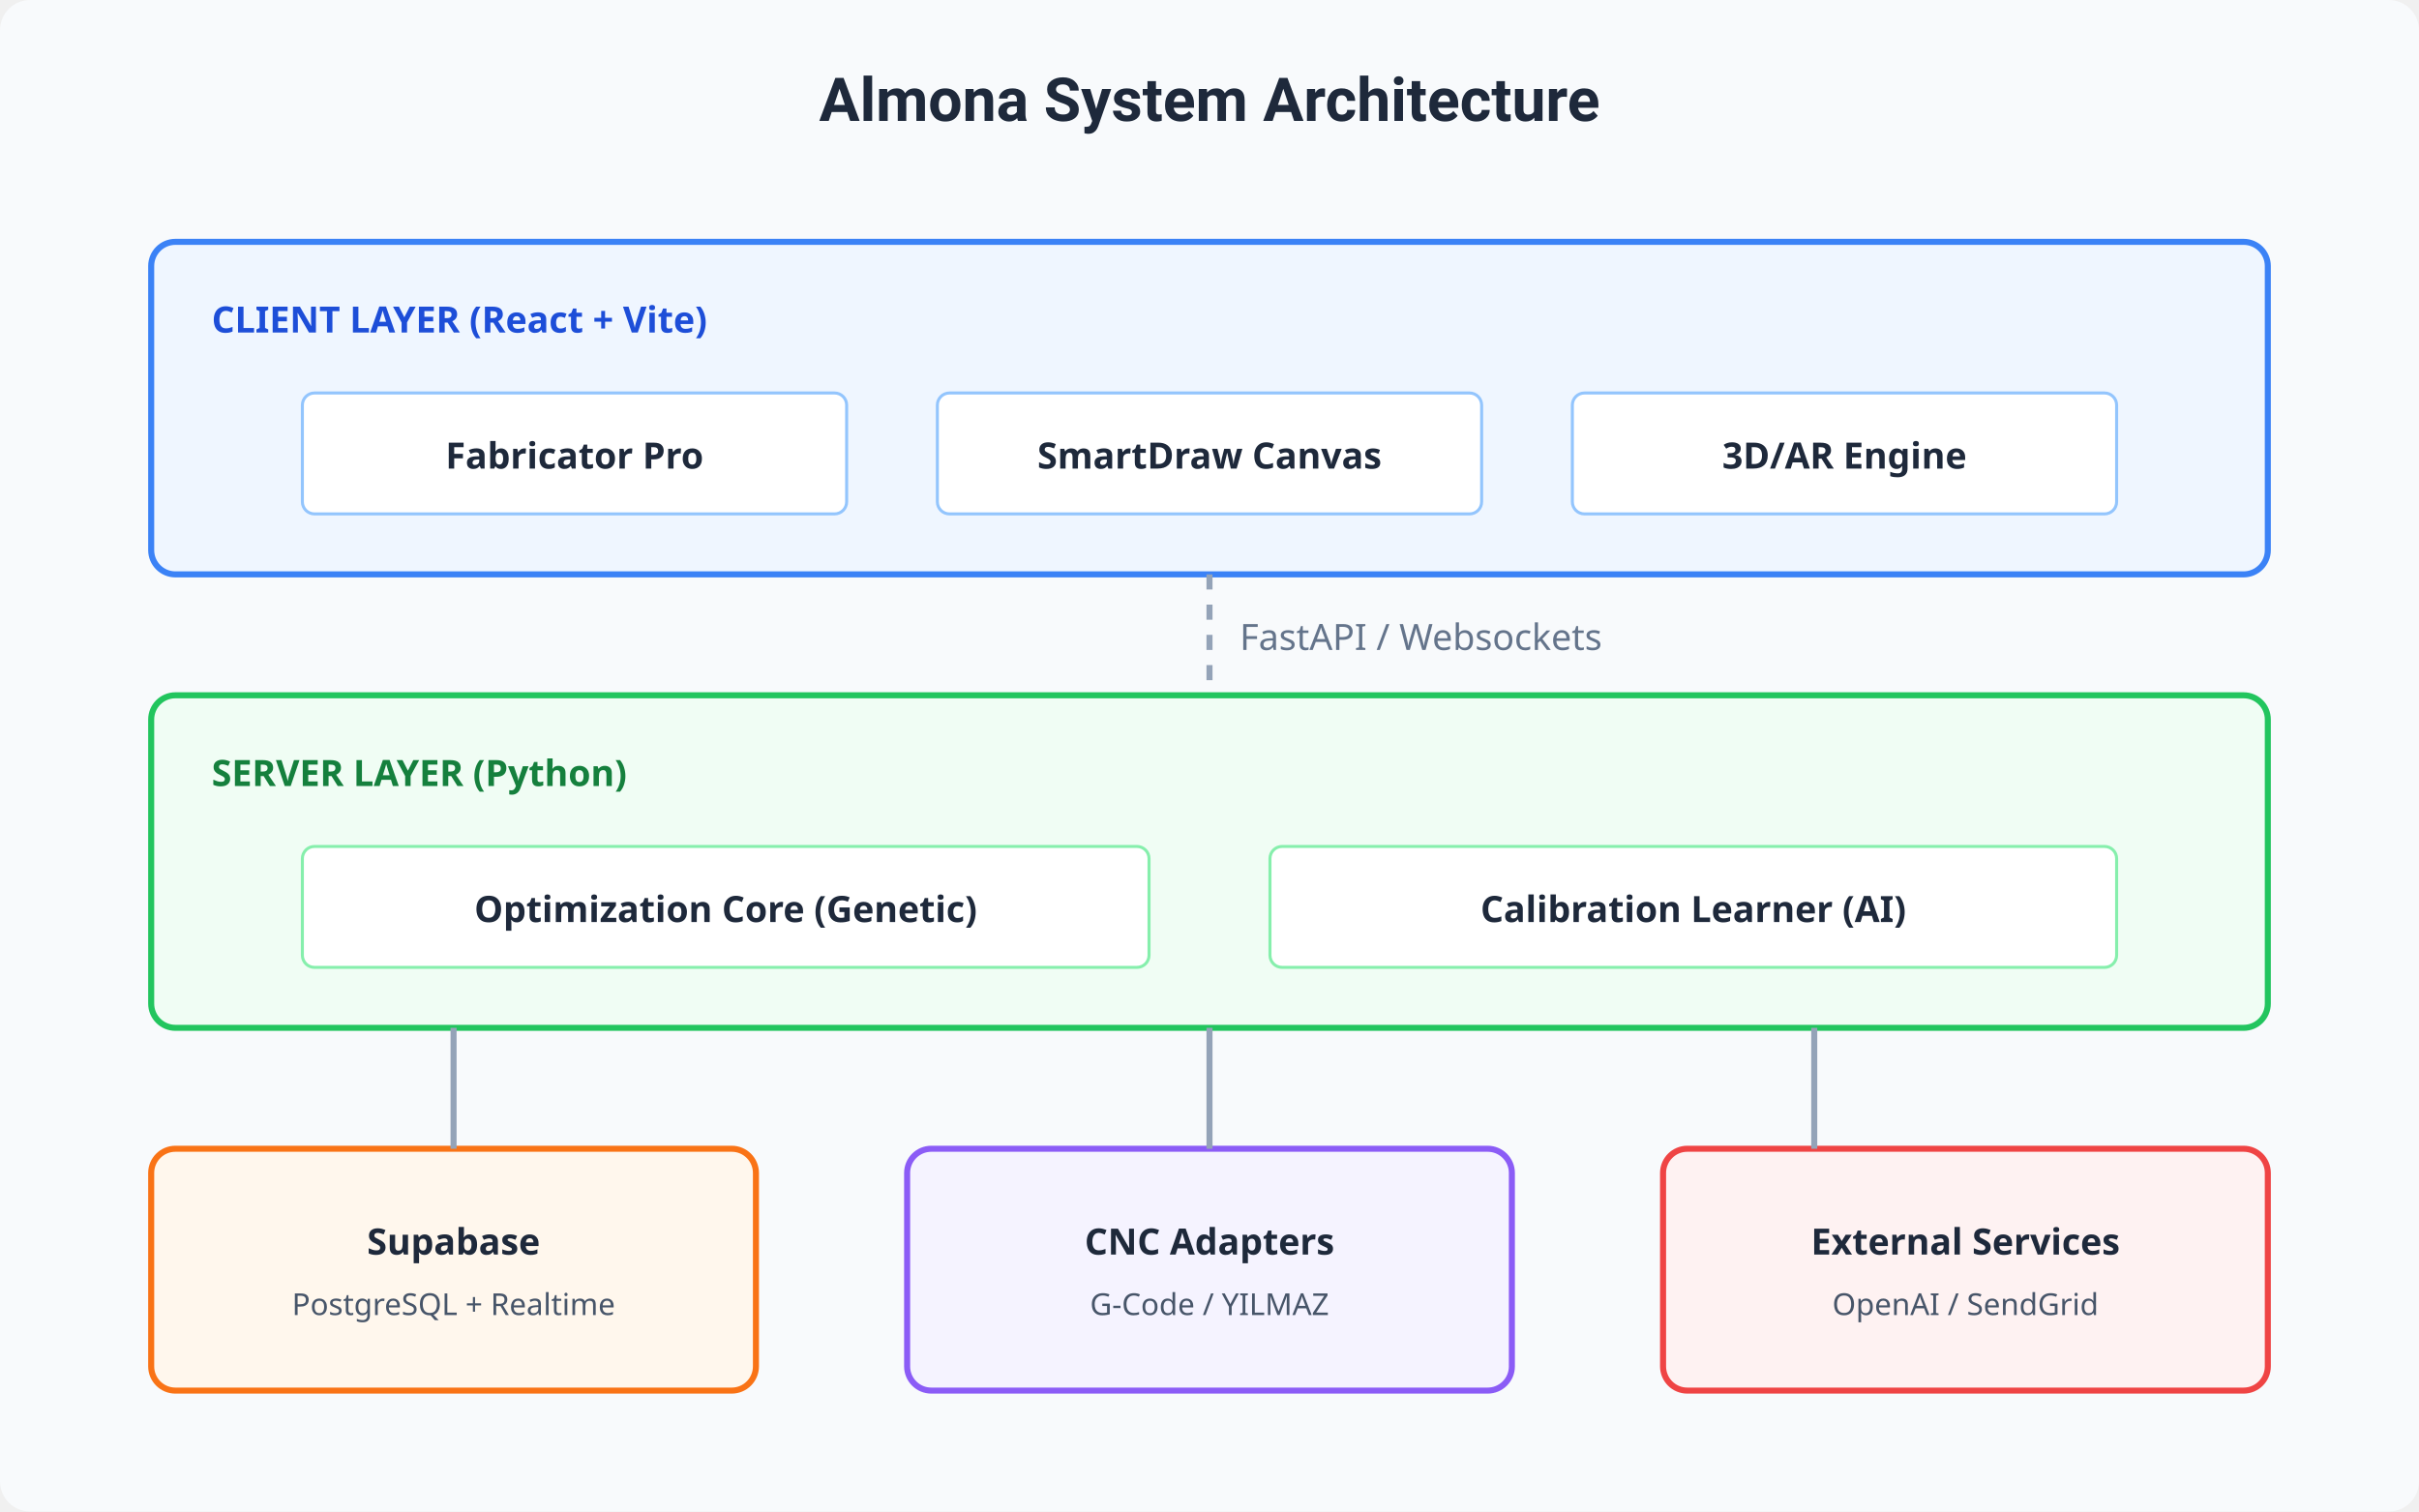
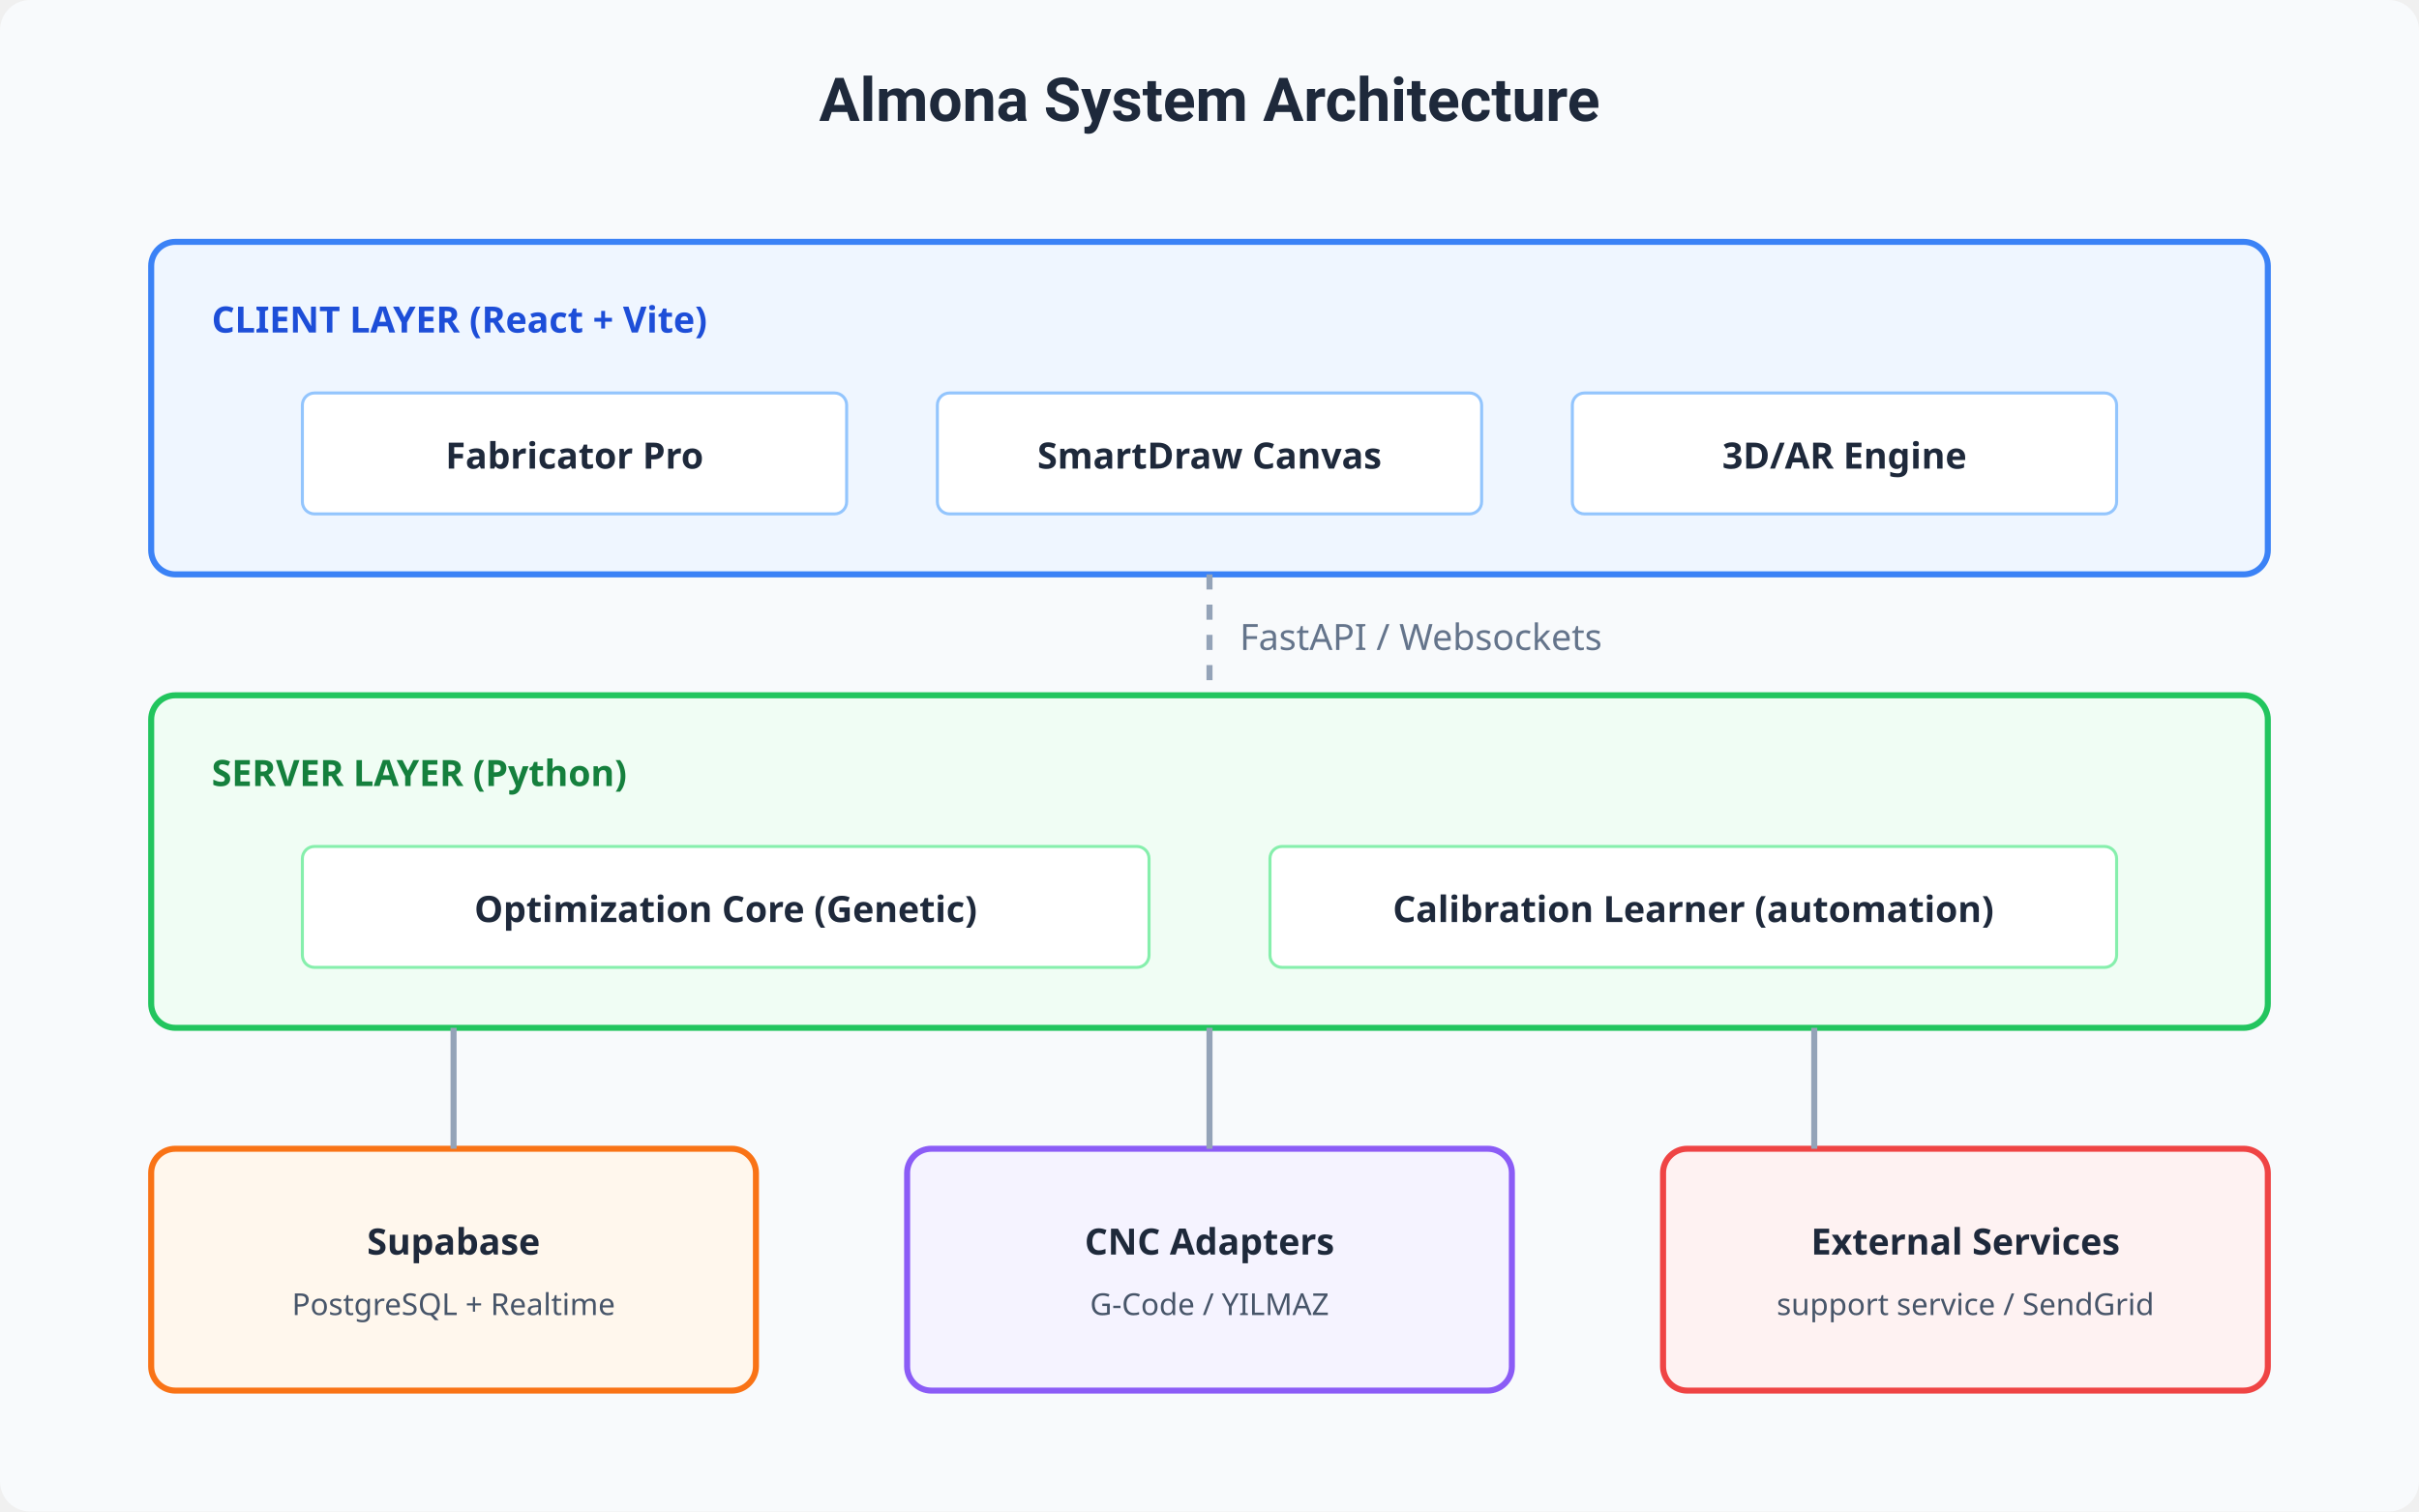
<svg xmlns="http://www.w3.org/2000/svg" viewBox="0 0 800 500">
  <style>
        .title { font-family: -apple-system, BlinkMacSystemFont, 'Segoe UI', Roboto, sans-serif; font-weight: bold; font-size: 20px; fill: #1e293b; }
        .subtitle { font-family: sans-serif; font-size: 12px; fill: #64748b; }
        .box-text { font-family: sans-serif; font-size: 12px; font-weight: 600; fill: #1e293b; text-anchor: middle; }
        .box-sub { font-family: sans-serif; font-size: 10px; fill: #475569; text-anchor: middle; }
        .path { fill: none; stroke: #94a3b8; stroke-width: 2; }
    </style>
  <rect width="100%" height="100%" fill="#f8fafc" rx="10" />
  <text x="400" y="40" class="title" text-anchor="middle">Almona System Architecture</text>
  <g transform="translate(50, 80)">
    <rect width="700" height="110" fill="#eff6ff" stroke="#3b82f6" stroke-width="2" rx="8" />
    <text x="20" y="30" font-family="sans-serif" font-weight="bold" fill="#1d4ed8">CLIENT LAYER (React + Vite)</text>
    <g transform="translate(50, 50)">
      <rect width="180" height="40" fill="white" stroke="#93c5fd" rx="4" />
      <text x="90" y="25" class="box-text">Fabricator Pro</text>
    </g>
    <g transform="translate(260, 50)">
      <rect width="180" height="40" fill="white" stroke="#93c5fd" rx="4" />
      <text x="90" y="25" class="box-text">SmartDraw Canvas</text>
    </g>
    <g transform="translate(470, 50)">
      <rect width="180" height="40" fill="white" stroke="#93c5fd" rx="4" />
      <text x="90" y="25" class="box-text">3D/AR Engine</text>
    </g>
  </g>
  <path d="M400 190 L400 230" class="path" stroke-dasharray="5,5" />
  <text x="410" y="215" class="subtitle">FastAPI / Websockets</text>
  <g transform="translate(50, 230)">
    <rect width="700" height="110" fill="#f0fdf4" stroke="#22c55e" stroke-width="2" rx="8" />
    <text x="20" y="30" font-family="sans-serif" font-weight="bold" fill="#15803d">SERVER LAYER (Python)</text>
    <g transform="translate(50, 50)">
      <rect width="280" height="40" fill="white" stroke="#86efac" rx="4" />
      <text x="140" y="25" class="box-text">Optimization Core (Genetic)</text>
    </g>
    <g transform="translate(370, 50)">
      <rect width="280" height="40" fill="white" stroke="#86efac" rx="4" />
-       <text x="140" y="25" class="box-text">Calibration Learner (AI)</text>
+       <text x="140" y="25" class="box-text">Calibration Learner (automation)</text>
    </g>
  </g>
  <g transform="translate(50, 380)">
    <g transform="translate(0, 0)">
      <rect width="200" height="80" fill="#fff7ed" stroke="#f97316" stroke-width="2" rx="8" />
      <text x="100" y="35" class="box-text" fill="#c2410c">Supabase</text>
      <text x="100" y="55" class="box-sub">PostgreSQL + Realtime</text>
    </g>
    <g transform="translate(250, 0)">
      <rect width="200" height="80" fill="#f5f3ff" stroke="#8b5cf6" stroke-width="2" rx="8" />
      <text x="100" y="35" class="box-text" fill="#6d28d9">CNC Adapters</text>
      <text x="100" y="55" class="box-sub">G-Code / YILMAZ</text>
    </g>
    <g transform="translate(500, 0)">
      <rect width="200" height="80" fill="#fef2f2" stroke="#ef4444" stroke-width="2" rx="8" />
      <text x="100" y="35" class="box-text" fill="#b91c1c">External Services</text>
-       <text x="100" y="55" class="box-sub">OpenAI / SendGrid</text>
+       <text x="100" y="55" class="box-sub">support service / SendGrid</text>
    </g>
  </g>
  <path d="M150 340 L150 380" class="path" />
  <path d="M400 340 L400 380" class="path" />
  <path d="M600 340 L600 380" class="path" />
</svg>
